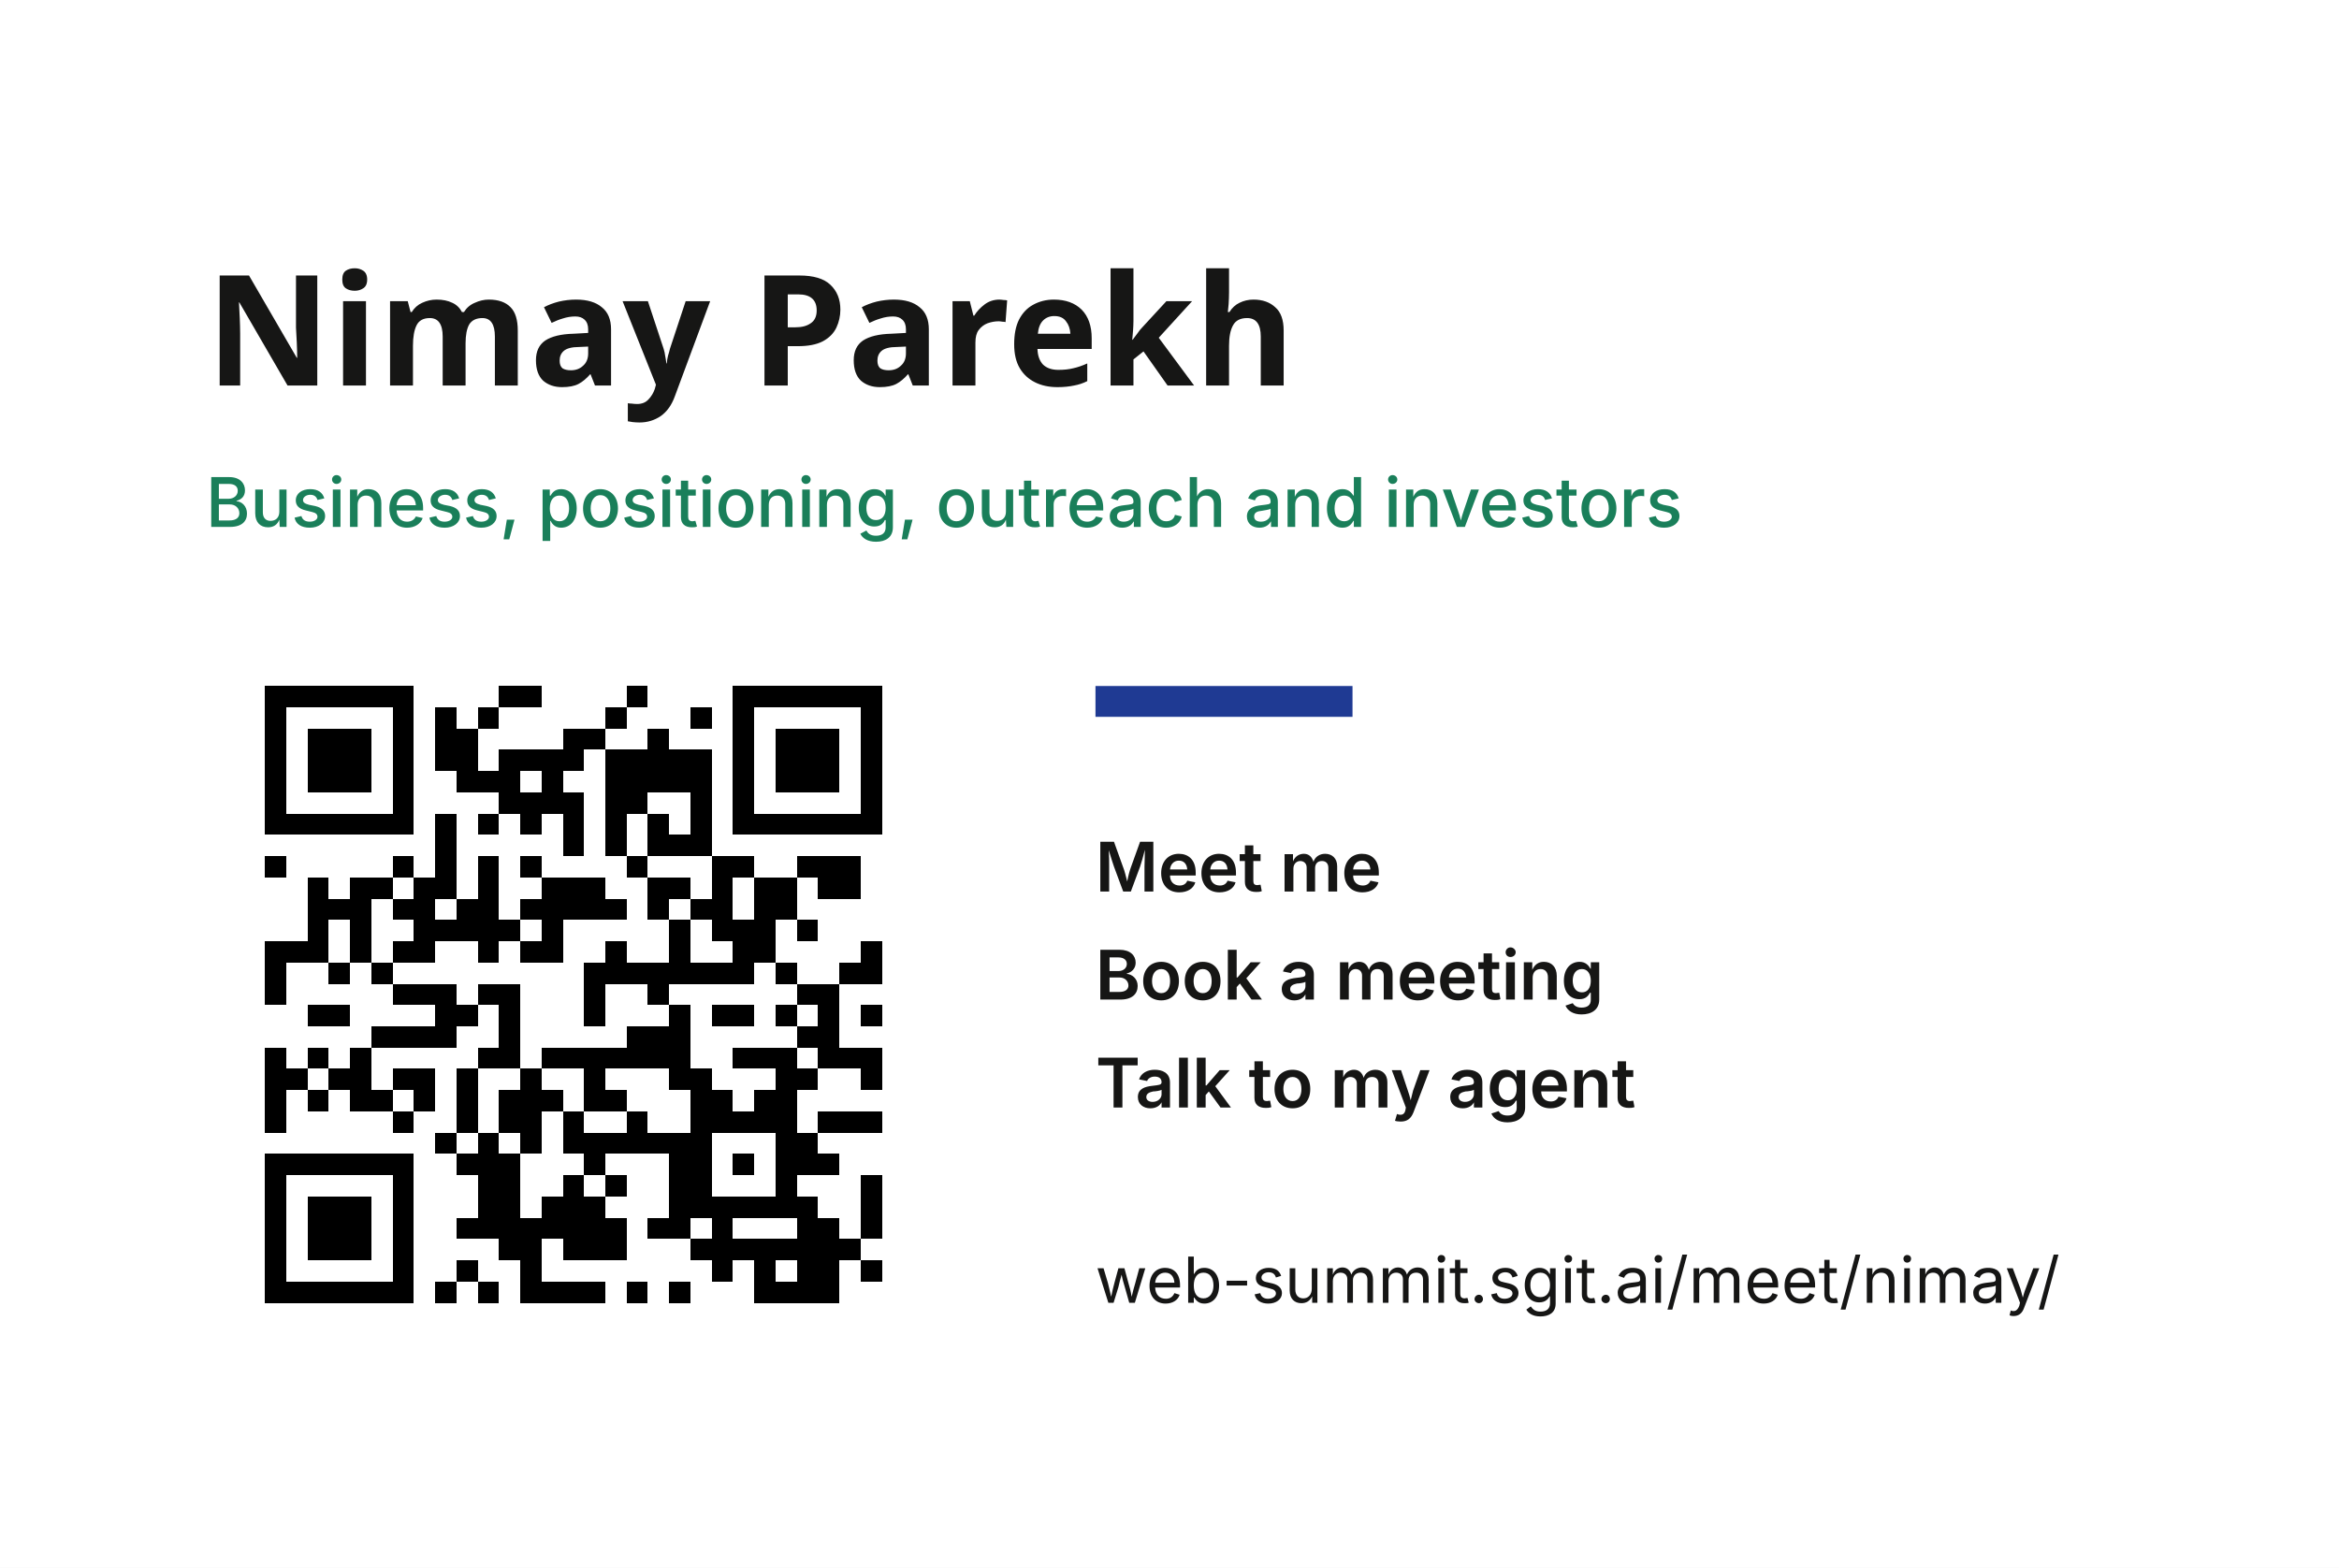
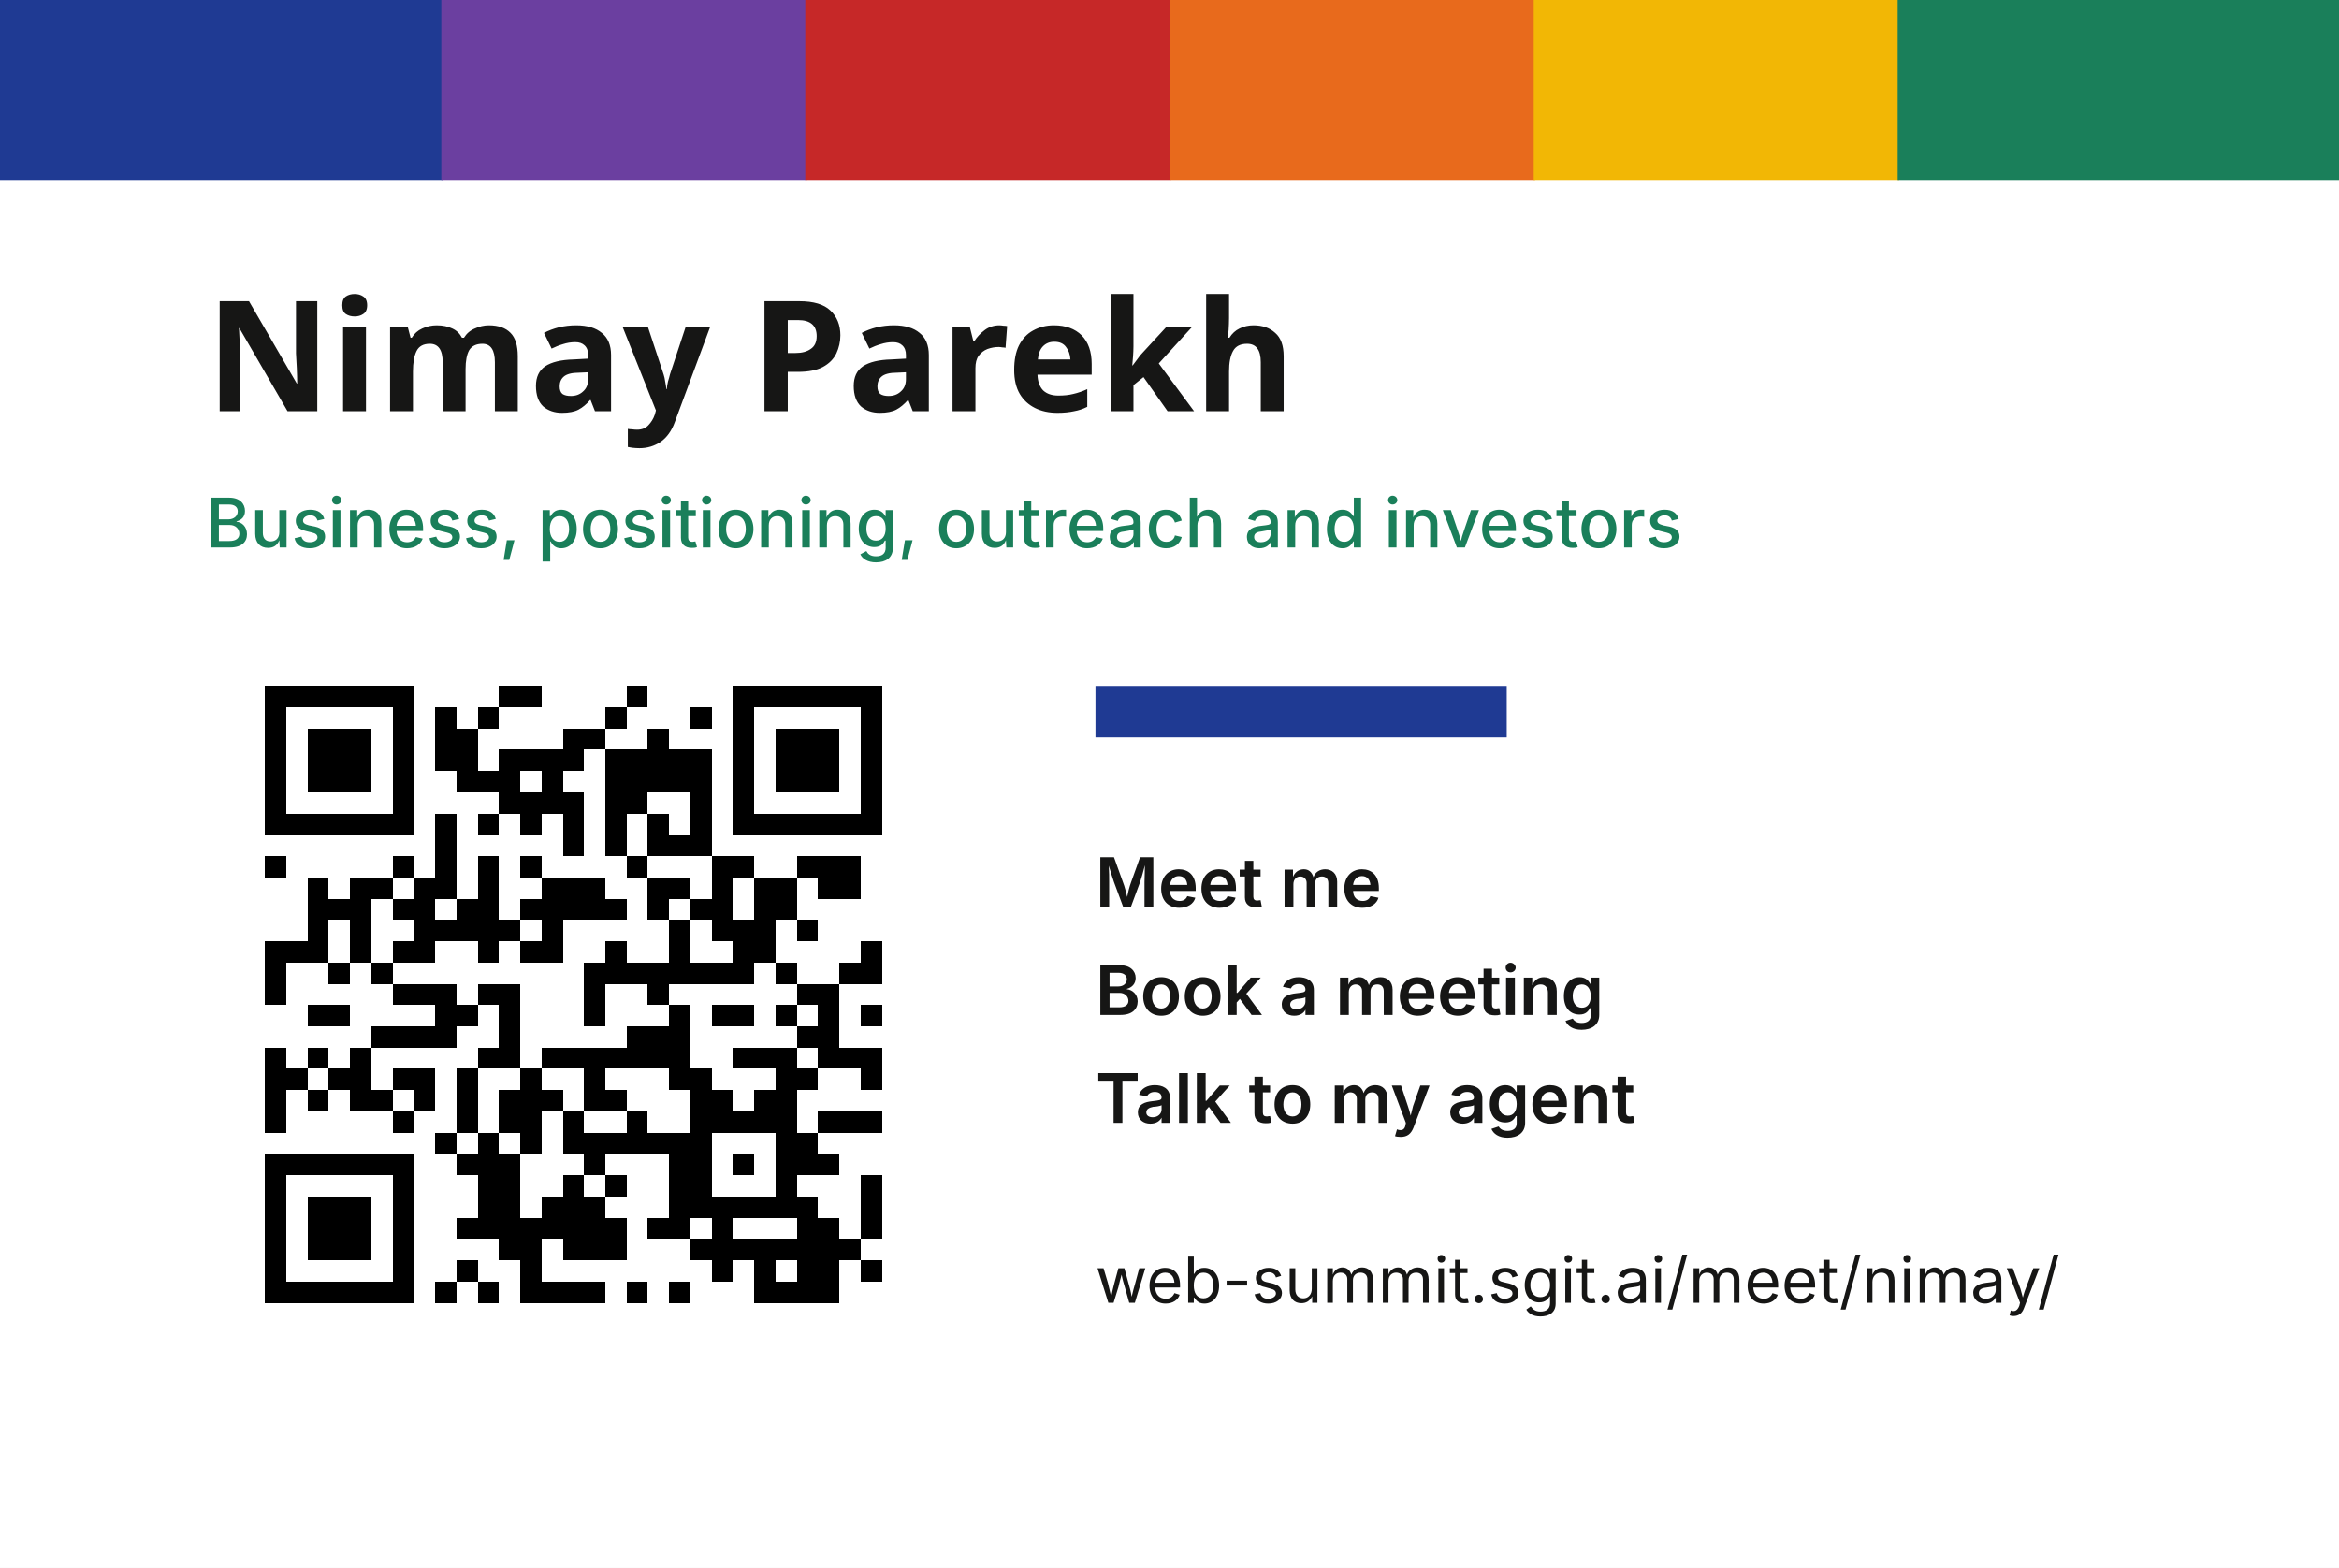
<svg xmlns="http://www.w3.org/2000/svg" width="91mm" height="61mm" viewBox="0 0 91 61">
  <rect x="0" y="0" width="91" height="61" fill="#FFFFFF" />
-   <text class="safe" data-role="name" data-bg="#FFFFFF" x="8" y="15" font-family="Barlow Condensed" font-weight="700" font-size="6" fill="#161615">Nimay Parekh</text>
-   <text class="safe" data-role="role" data-bg="#FFFFFF" x="8" y="20.5" font-family="Inter" font-weight="500" font-size="2.65" fill="#1A7F5A">Business, positioning, outreach and investors</text>
+   <rect x="0" y="0" width="17.22" height="7" fill="#1f3a93" />
+   <rect x="17.17" y="0" width="14.22" height="7" fill="#6b3fa0" />
+   <rect x="31.33" y="0" width="14.22" height="7" fill="#c62828" />
+   <rect x="45.5" y="0" width="14.22" height="7" fill="#e86a1c" />
+   <rect x="59.67" y="0" width="14.22" height="7" fill="#f2b705" />
+   <rect x="73.83" y="0" width="17.17" height="7" fill="#1A7F5A" />
+   <text class="safe" data-role="name" data-bg="#FFFFFF" x="8" y="16" font-family="Barlow Condensed" font-weight="700" font-size="6" fill="#161615">Nimay Parekh</text>
+   <text class="safe" data-role="role" data-bg="#FFFFFF" x="8" y="21.3" font-family="Inter" font-weight="500" font-size="2.65" fill="#1A7F5A">Business, positioning, outreach and investors</text>
  <g id="qr" class="safe" data-role="qr" data-url="https://web-summit.sgit.ai/meet/nimay/" shape-rendering="crispEdges" transform="translate(7,23.38) scale(0.827587)">
    <rect width="37" height="37" fill="#fff" />
    <path d="M4 4h7v1h-7zM15 4h2v1h-2zM21 4h1v1h-1zM26 4h7v1h-7zM4 5h1v1h-1zM10 5h1v1h-1zM12 5h1v1h-1zM14 5h1v1h-1zM20 5h1v1h-1zM24 5h1v1h-1zM26 5h1v1h-1zM32 5h1v1h-1zM4 6h1v1h-1zM6 6h3v1h-3zM10 6h1v1h-1zM12 6h2v1h-2zM18 6h2v1h-2zM22 6h1v1h-1zM26 6h1v1h-1zM28 6h3v1h-3zM32 6h1v1h-1zM4 7h1v1h-1zM6 7h3v1h-3zM10 7h1v1h-1zM12 7h2v1h-2zM15 7h4v1h-4zM20 7h5v1h-5zM26 7h1v1h-1zM28 7h3v1h-3zM32 7h1v1h-1zM4 8h1v1h-1zM6 8h3v1h-3zM10 8h1v1h-1zM13 8h3v1h-3zM17 8h1v1h-1zM20 8h5v1h-5zM26 8h1v1h-1zM28 8h3v1h-3zM32 8h1v1h-1zM4 9h1v1h-1zM10 9h1v1h-1zM15 9h4v1h-4zM20 9h2v1h-2zM24 9h1v1h-1zM26 9h1v1h-1zM32 9h1v1h-1zM4 10h7v1h-7zM12 10h1v1h-1zM14 10h1v1h-1zM16 10h1v1h-1zM18 10h1v1h-1zM20 10h1v1h-1zM22 10h1v1h-1zM24 10h1v1h-1zM26 10h7v1h-7zM12 11h1v1h-1zM18 11h1v1h-1zM20 11h1v1h-1zM22 11h3v1h-3zM4 12h1v1h-1zM10 12h1v1h-1zM12 12h1v1h-1zM14 12h1v1h-1zM16 12h1v1h-1zM21 12h1v1h-1zM25 12h2v1h-2zM29 12h3v1h-3zM6 13h1v1h-1zM8 13h2v1h-2zM11 13h2v1h-2zM14 13h1v1h-1zM17 13h3v1h-3zM22 13h2v1h-2zM25 13h1v1h-1zM27 13h2v1h-2zM30 13h2v1h-2zM6 14h3v1h-3zM10 14h2v1h-2zM13 14h2v1h-2zM16 14h5v1h-5zM22 14h1v1h-1zM24 14h2v1h-2zM27 14h2v1h-2zM6 15h1v1h-1zM8 15h1v1h-1zM11 15h5v1h-5zM17 15h1v1h-1zM23 15h1v1h-1zM25 15h3v1h-3zM29 15h1v1h-1zM4 16h3v1h-3zM8 16h1v1h-1zM10 16h2v1h-2zM14 16h1v1h-1zM16 16h2v1h-2zM20 16h1v1h-1zM23 16h1v1h-1zM26 16h2v1h-2zM32 16h1v1h-1zM4 17h1v1h-1zM7 17h1v1h-1zM9 17h1v1h-1zM19 17h8v1h-8zM28 17h1v1h-1zM31 17h2v1h-2zM4 18h1v1h-1zM10 18h3v1h-3zM14 18h2v1h-2zM19 18h1v1h-1zM22 18h1v1h-1zM29 18h2v1h-2zM6 19h2v1h-2zM12 19h2v1h-2zM15 19h1v1h-1zM19 19h1v1h-1zM23 19h1v1h-1zM25 19h2v1h-2zM28 19h1v1h-1zM30 19h1v1h-1zM32 19h1v1h-1zM9 20h4v1h-4zM15 20h1v1h-1zM21 20h3v1h-3zM29 20h2v1h-2zM4 21h1v1h-1zM6 21h1v1h-1zM8 21h1v1h-1zM14 21h2v1h-2zM17 21h7v1h-7zM26 21h3v1h-3zM30 21h3v1h-3zM4 22h2v1h-2zM7 22h2v1h-2zM10 22h2v1h-2zM13 22h1v1h-1zM16 22h1v1h-1zM19 22h1v1h-1zM23 22h2v1h-2zM28 22h2v1h-2zM32 22h1v1h-1zM4 23h1v1h-1zM6 23h1v1h-1zM8 23h2v1h-2zM11 23h1v1h-1zM13 23h1v1h-1zM15 23h3v1h-3zM19 23h2v1h-2zM24 23h2v1h-2zM27 23h2v1h-2zM4 24h1v1h-1zM10 24h1v1h-1zM13 24h1v1h-1zM15 24h2v1h-2zM18 24h1v1h-1zM21 24h1v1h-1zM24 24h5v1h-5zM30 24h3v1h-3zM12 25h1v1h-1zM14 25h1v1h-1zM16 25h1v1h-1zM18 25h7v1h-7zM28 25h2v1h-2zM4 26h7v1h-7zM13 26h3v1h-3zM19 26h1v1h-1zM23 26h2v1h-2zM26 26h1v1h-1zM28 26h3v1h-3zM4 27h1v1h-1zM10 27h1v1h-1zM14 27h2v1h-2zM18 27h1v1h-1zM20 27h1v1h-1zM23 27h2v1h-2zM28 27h1v1h-1zM32 27h1v1h-1zM4 28h1v1h-1zM6 28h3v1h-3zM10 28h1v1h-1zM14 28h2v1h-2zM17 28h3v1h-3zM23 28h7v1h-7zM32 28h1v1h-1zM4 29h1v1h-1zM6 29h3v1h-3zM10 29h1v1h-1zM13 29h8v1h-8zM22 29h2v1h-2zM25 29h1v1h-1zM29 29h2v1h-2zM32 29h1v1h-1zM4 30h1v1h-1zM6 30h3v1h-3zM10 30h1v1h-1zM15 30h2v1h-2zM18 30h3v1h-3zM24 30h8v1h-8zM4 31h1v1h-1zM10 31h1v1h-1zM13 31h1v1h-1zM16 31h1v1h-1zM25 31h1v1h-1zM27 31h1v1h-1zM29 31h2v1h-2zM32 31h1v1h-1zM4 32h7v1h-7zM12 32h1v1h-1zM14 32h1v1h-1zM16 32h4v1h-4zM21 32h1v1h-1zM23 32h1v1h-1zM27 32h4v1h-4z" fill="#000" />
  </g>
-   <rect x="42.62" y="26.69" width="10" height="1.2" fill="#1f3a93" />
-   <text class="safe" data-role="asks" data-bg="#FFFFFF" x="42.62" y="34.69" font-family="Inter" font-weight="600" font-size="2.65" fill="#161615">Meet me</text>
-   <text class="safe" data-role="asks" data-bg="#FFFFFF" x="42.62" y="38.89" font-family="Inter" font-weight="600" font-size="2.65" fill="#161615">Book a meeting</text>
-   <text class="safe" data-role="asks" data-bg="#FFFFFF" x="42.62" y="43.09" font-family="Inter" font-weight="600" font-size="2.65" fill="#161615">Talk to my agent</text>
+   <rect x="42.62" y="26.69" width="16" height="2" fill="#1f3a93" />
+   <text class="safe" data-role="asks" data-bg="#FFFFFF" x="42.62" y="35.29" font-family="Inter" font-weight="600" font-size="2.65" fill="#161615">Meet me</text>
+   <text class="safe" data-role="asks" data-bg="#FFFFFF" x="42.62" y="39.49" font-family="Inter" font-weight="600" font-size="2.65" fill="#161615">Book a meeting</text>
+   <text class="safe" data-role="asks" data-bg="#FFFFFF" x="42.62" y="43.69" font-family="Inter" font-weight="600" font-size="2.65" fill="#161615">Talk to my agent</text>
  <text class="safe" data-role="url" data-bg="#FFFFFF" x="42.62" y="50.69" font-family="Inter" font-weight="400" font-size="2.47" fill="#161615">web-summit.sgit.ai/meet/nimay/</text>
</svg>
